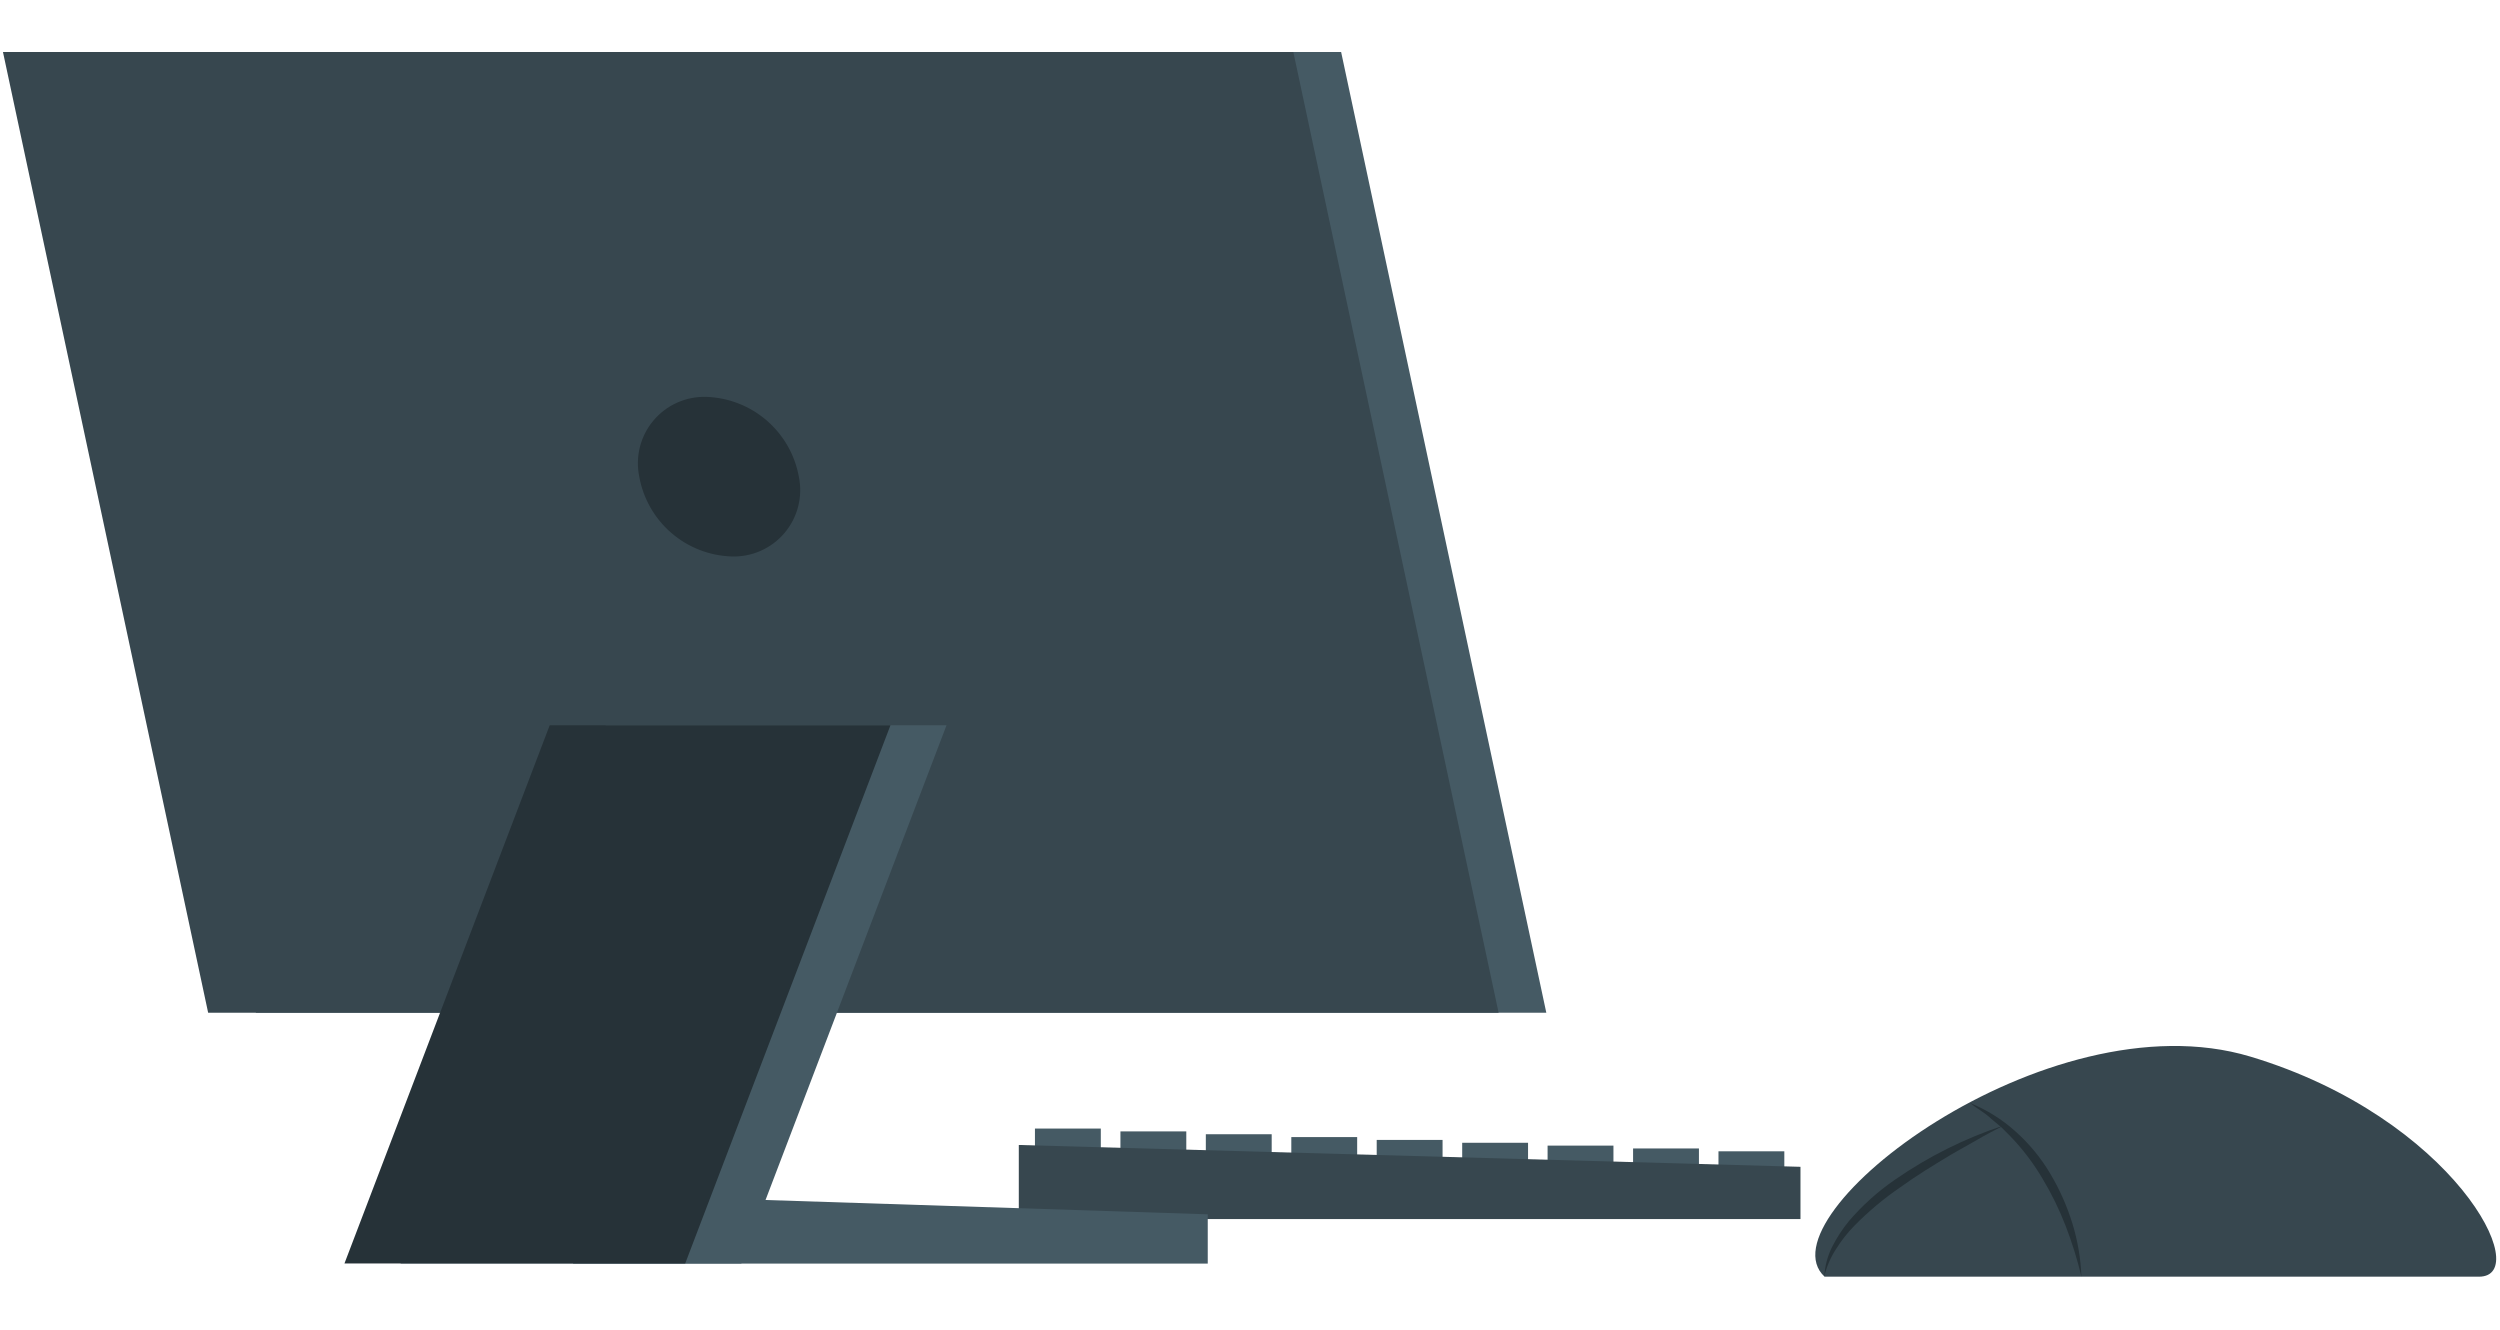
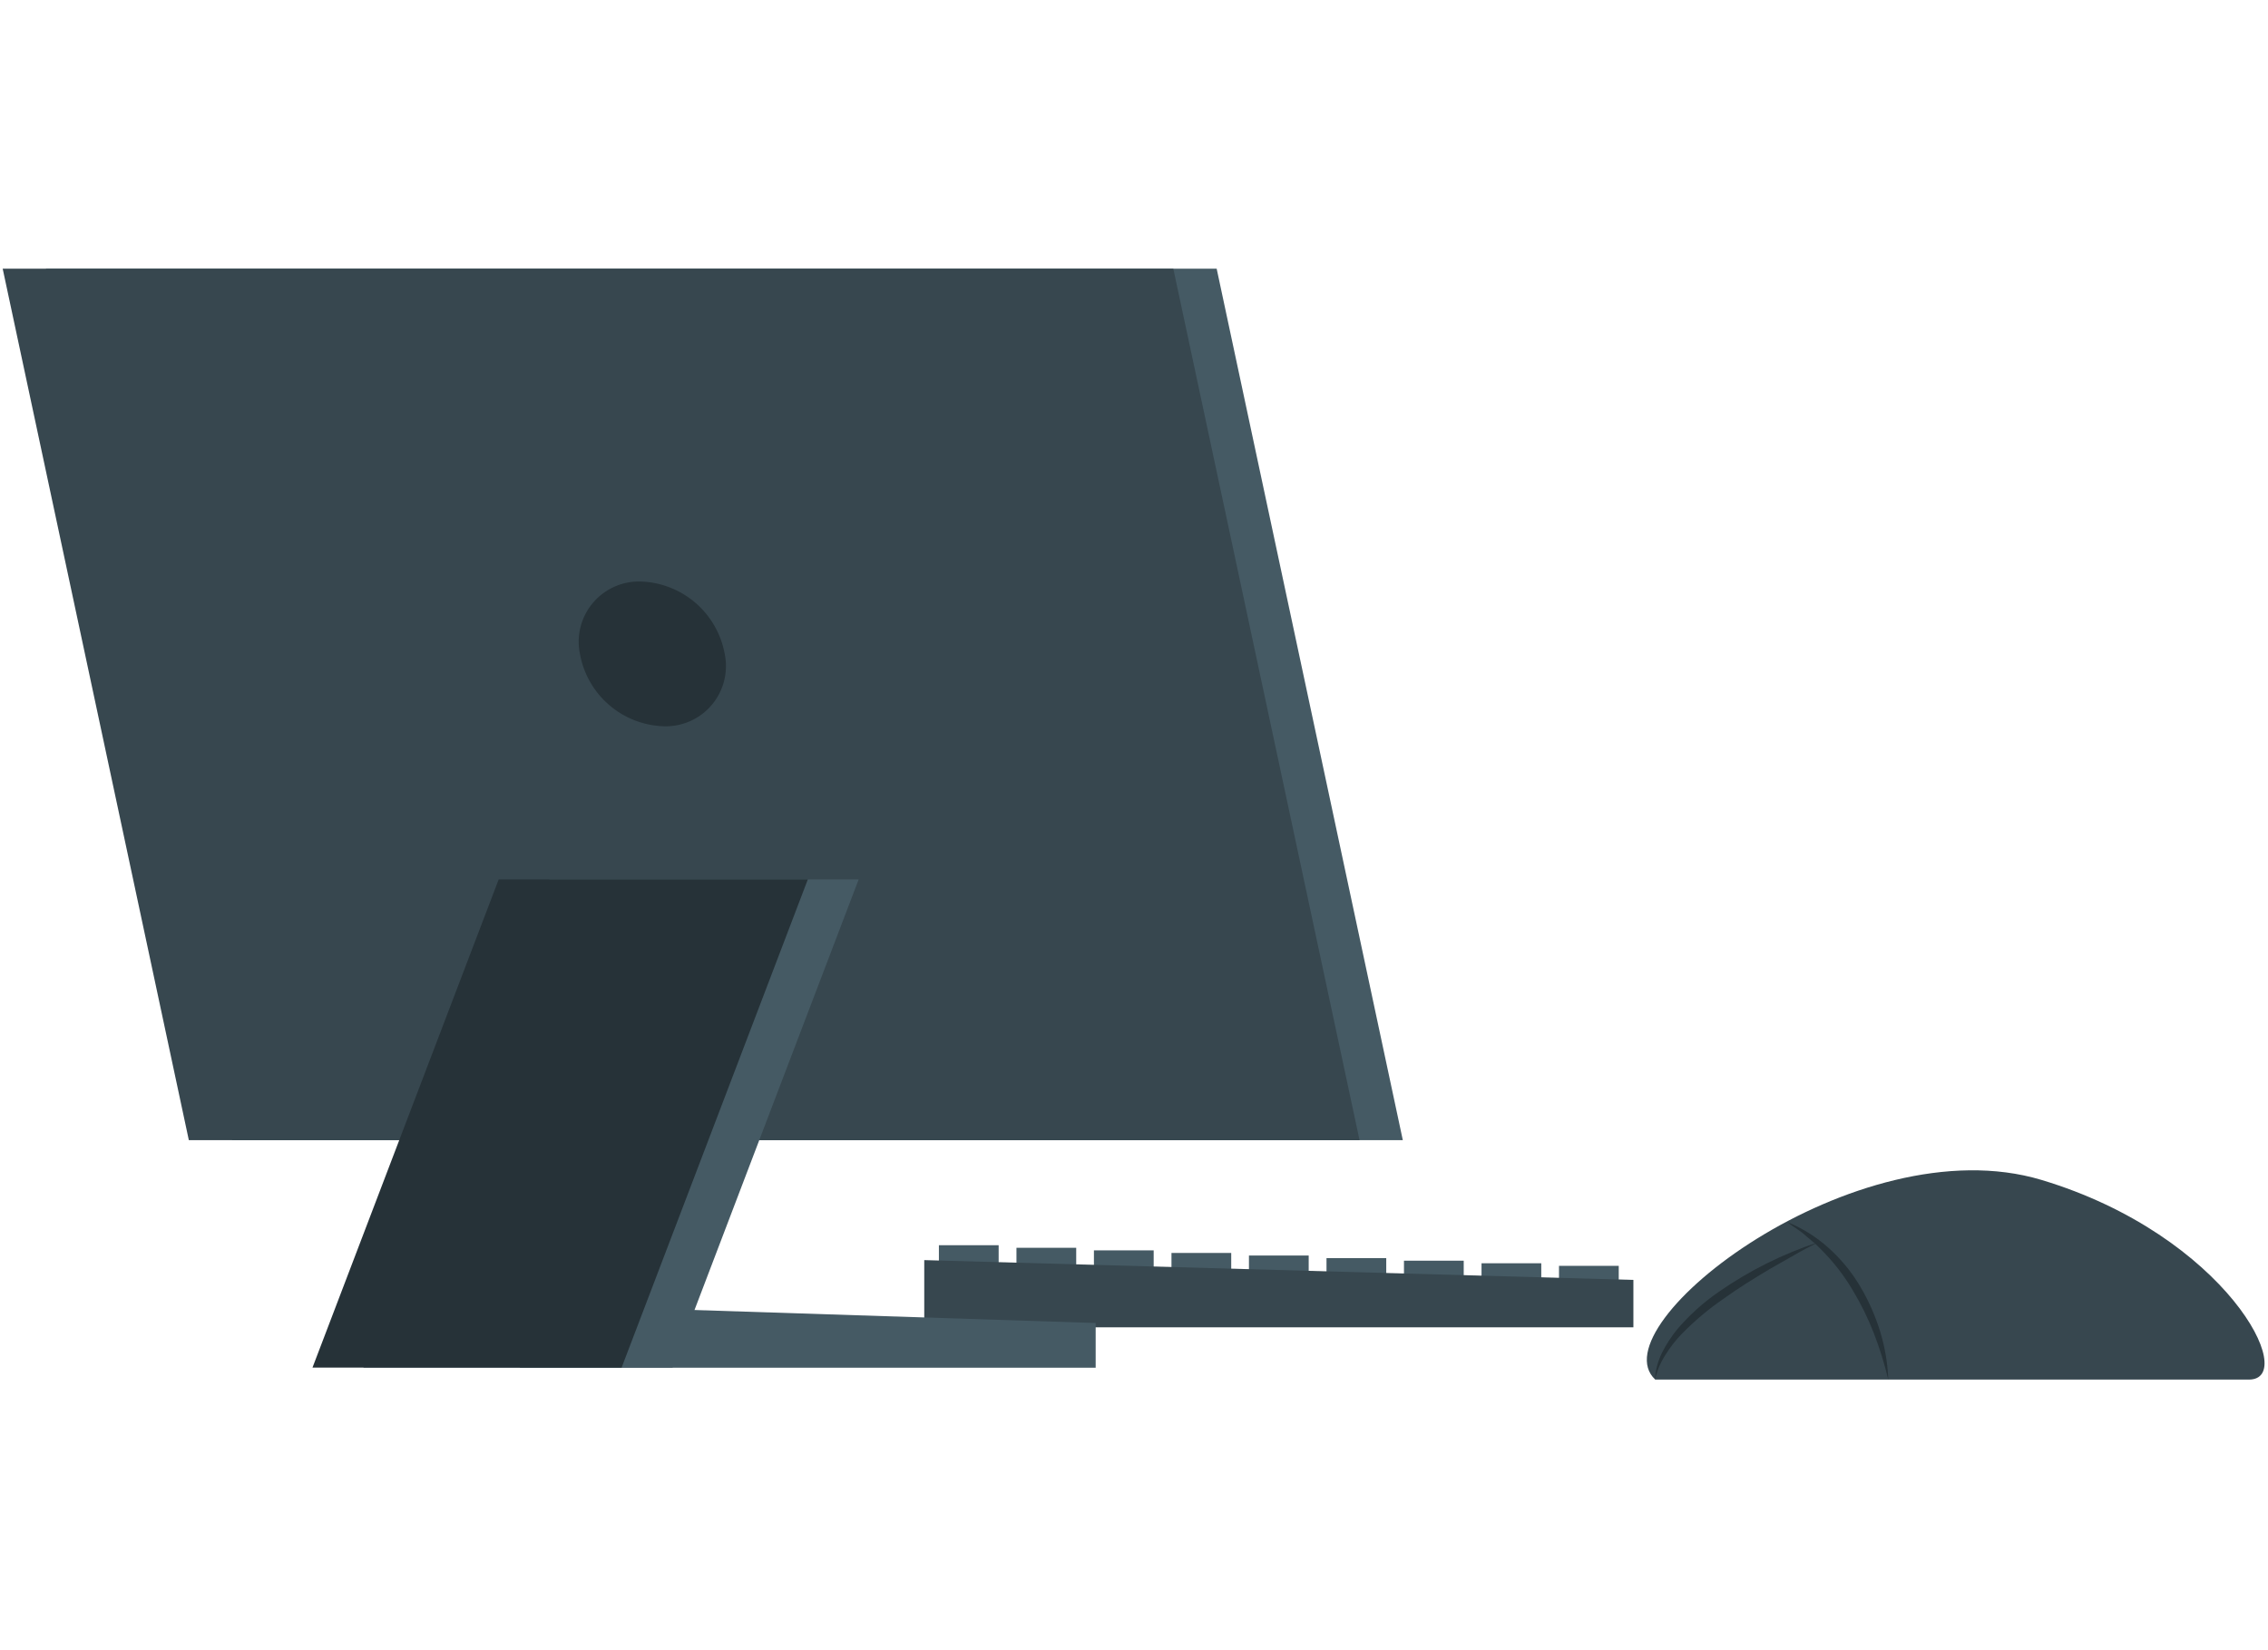
- <svg xmlns="http://www.w3.org/2000/svg" width="470" height="250" viewBox="0 0 507 250" fill="none">
+ <svg xmlns="http://www.w3.org/2000/svg" width="550" height="400" viewBox="0 0 507 250" fill="none">
  <path d="M348.506 232.368H361.862V223.644H348.506V232.368Z" fill="#455A64" />
  <path d="M331.188 231.791H344.544V223.067H331.188V231.791Z" fill="#455A64" />
  <path d="M313.851 231.214H327.207V222.49H313.851V231.214Z" fill="#455A64" />
  <path d="M296.533 230.638H309.889V221.914H296.533V230.638Z" fill="#455A64" />
  <path d="M279.196 230.061H292.552V221.336H279.196V230.061Z" fill="#455A64" />
  <path d="M261.878 229.485H275.234V220.76H261.878V229.485Z" fill="#455A64" />
  <path d="M244.542 228.908H257.898V220.184H244.542V228.908Z" fill="#455A64" />
  <path d="M227.224 228.331H240.58V219.607H227.224V228.331Z" fill="#455A64" />
  <path d="M209.887 227.755H223.243V219.031H209.887V227.755Z" fill="#455A64" />
  <path d="M206.613 237.391H365.136V226.788L206.613 222.361V237.391Z" fill="#37474F" />
  <path d="M51.904 195.537H313.591L271.979 0.703H10.273L51.904 195.537Z" fill="#455A64" />
  <path d="M42.212 195.537H303.918L262.288 0.703H0.6L42.212 195.537Z" fill="#37474F" />
  <path d="M129.64 86.829C130.439 91.266 132.737 95.294 136.15 98.24C139.563 101.186 143.884 102.871 148.39 103.012C150.425 103.077 152.447 102.679 154.306 101.85C156.165 101.02 157.812 99.78 159.122 98.222C160.433 96.664 161.373 94.83 161.873 92.857C162.372 90.883 162.418 88.822 162.006 86.829C161.198 82.396 158.897 78.374 155.486 75.43C152.075 72.486 147.759 70.797 143.256 70.645C141.221 70.581 139.199 70.978 137.34 71.808C135.481 72.638 133.834 73.878 132.524 75.436C131.213 76.993 130.273 78.828 129.773 80.801C129.274 82.774 129.228 84.835 129.64 86.829Z" fill="#263238" />
  <path d="M116.228 246.412H244.932V236.423L116.228 232.256V246.412Z" fill="#455A64" />
  <path d="M81.238 246.394H150.343L191.955 137.239H122.85L81.238 246.394Z" fill="#455A64" />
  <path d="M69.854 246.394H138.959L180.589 137.239H111.484L69.854 246.394Z" fill="#263238" />
  <path d="M370.028 249.072H502.732C514.06 249.072 497.672 216.835 456.34 204.428C415.007 192.021 356.914 236.981 370.028 249.072Z" fill="#37474F" />
  <path d="M422.113 249.072C421.274 245.556 420.199 242.101 418.895 238.729C417.605 235.4 416.031 232.189 414.188 229.131C412.379 226.063 410.219 223.217 407.752 220.649L405.892 218.788L403.827 217.058C402.525 215.794 400.907 214.975 399.475 213.822C402.89 215.206 406.038 217.176 408.775 219.644C411.544 222.119 413.916 225.005 415.807 228.201C417.696 231.378 419.2 234.769 420.29 238.302C421.363 241.797 421.976 245.418 422.113 249.072Z" fill="#263238" />
  <path d="M406.376 218.399C404.516 219.366 402.748 220.259 400.963 221.319C399.177 222.379 397.373 223.31 395.624 224.351C392.127 226.453 388.648 228.574 385.356 230.955C382.012 233.247 378.897 235.857 376.055 238.749C374.645 240.189 373.398 241.78 372.335 243.492C371.223 245.2 370.417 247.088 369.954 249.073C370.072 246.984 370.61 244.941 371.535 243.064C372.48 241.19 373.628 239.424 374.958 237.8C377.681 234.617 380.807 231.803 384.258 229.429C391.056 224.71 398.499 220.995 406.357 218.399H406.376Z" fill="#263238" />
</svg>
